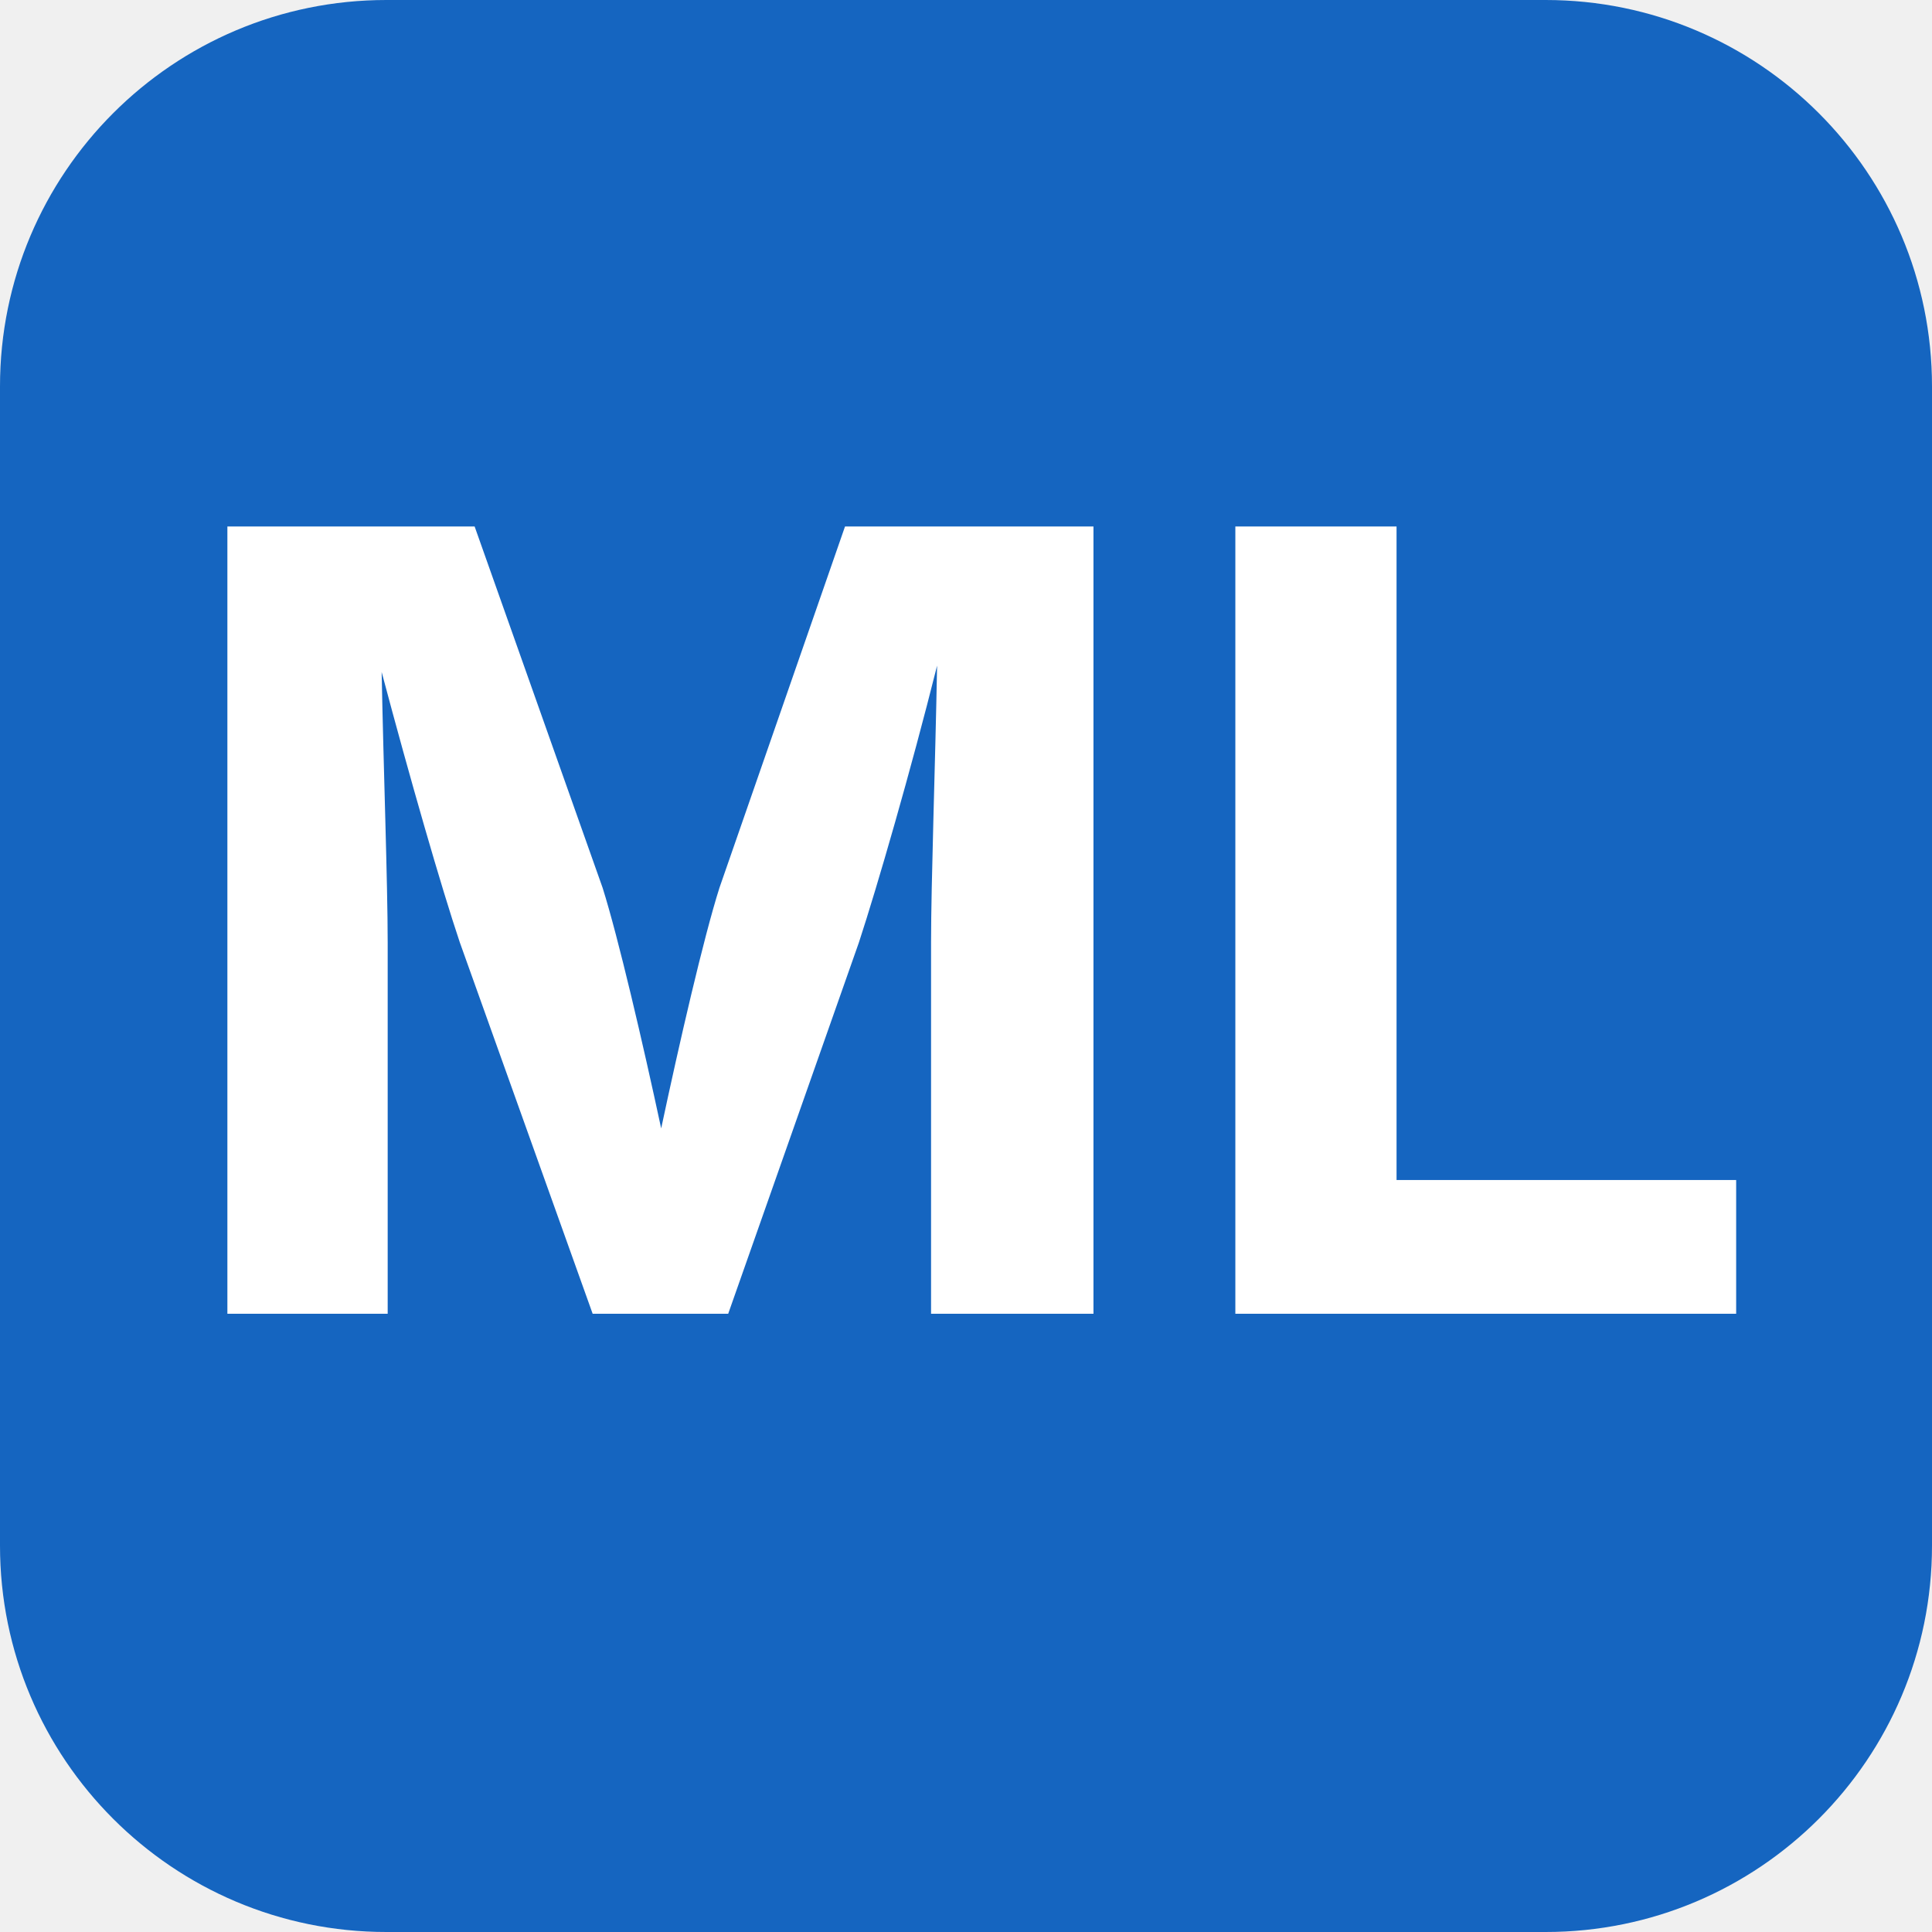
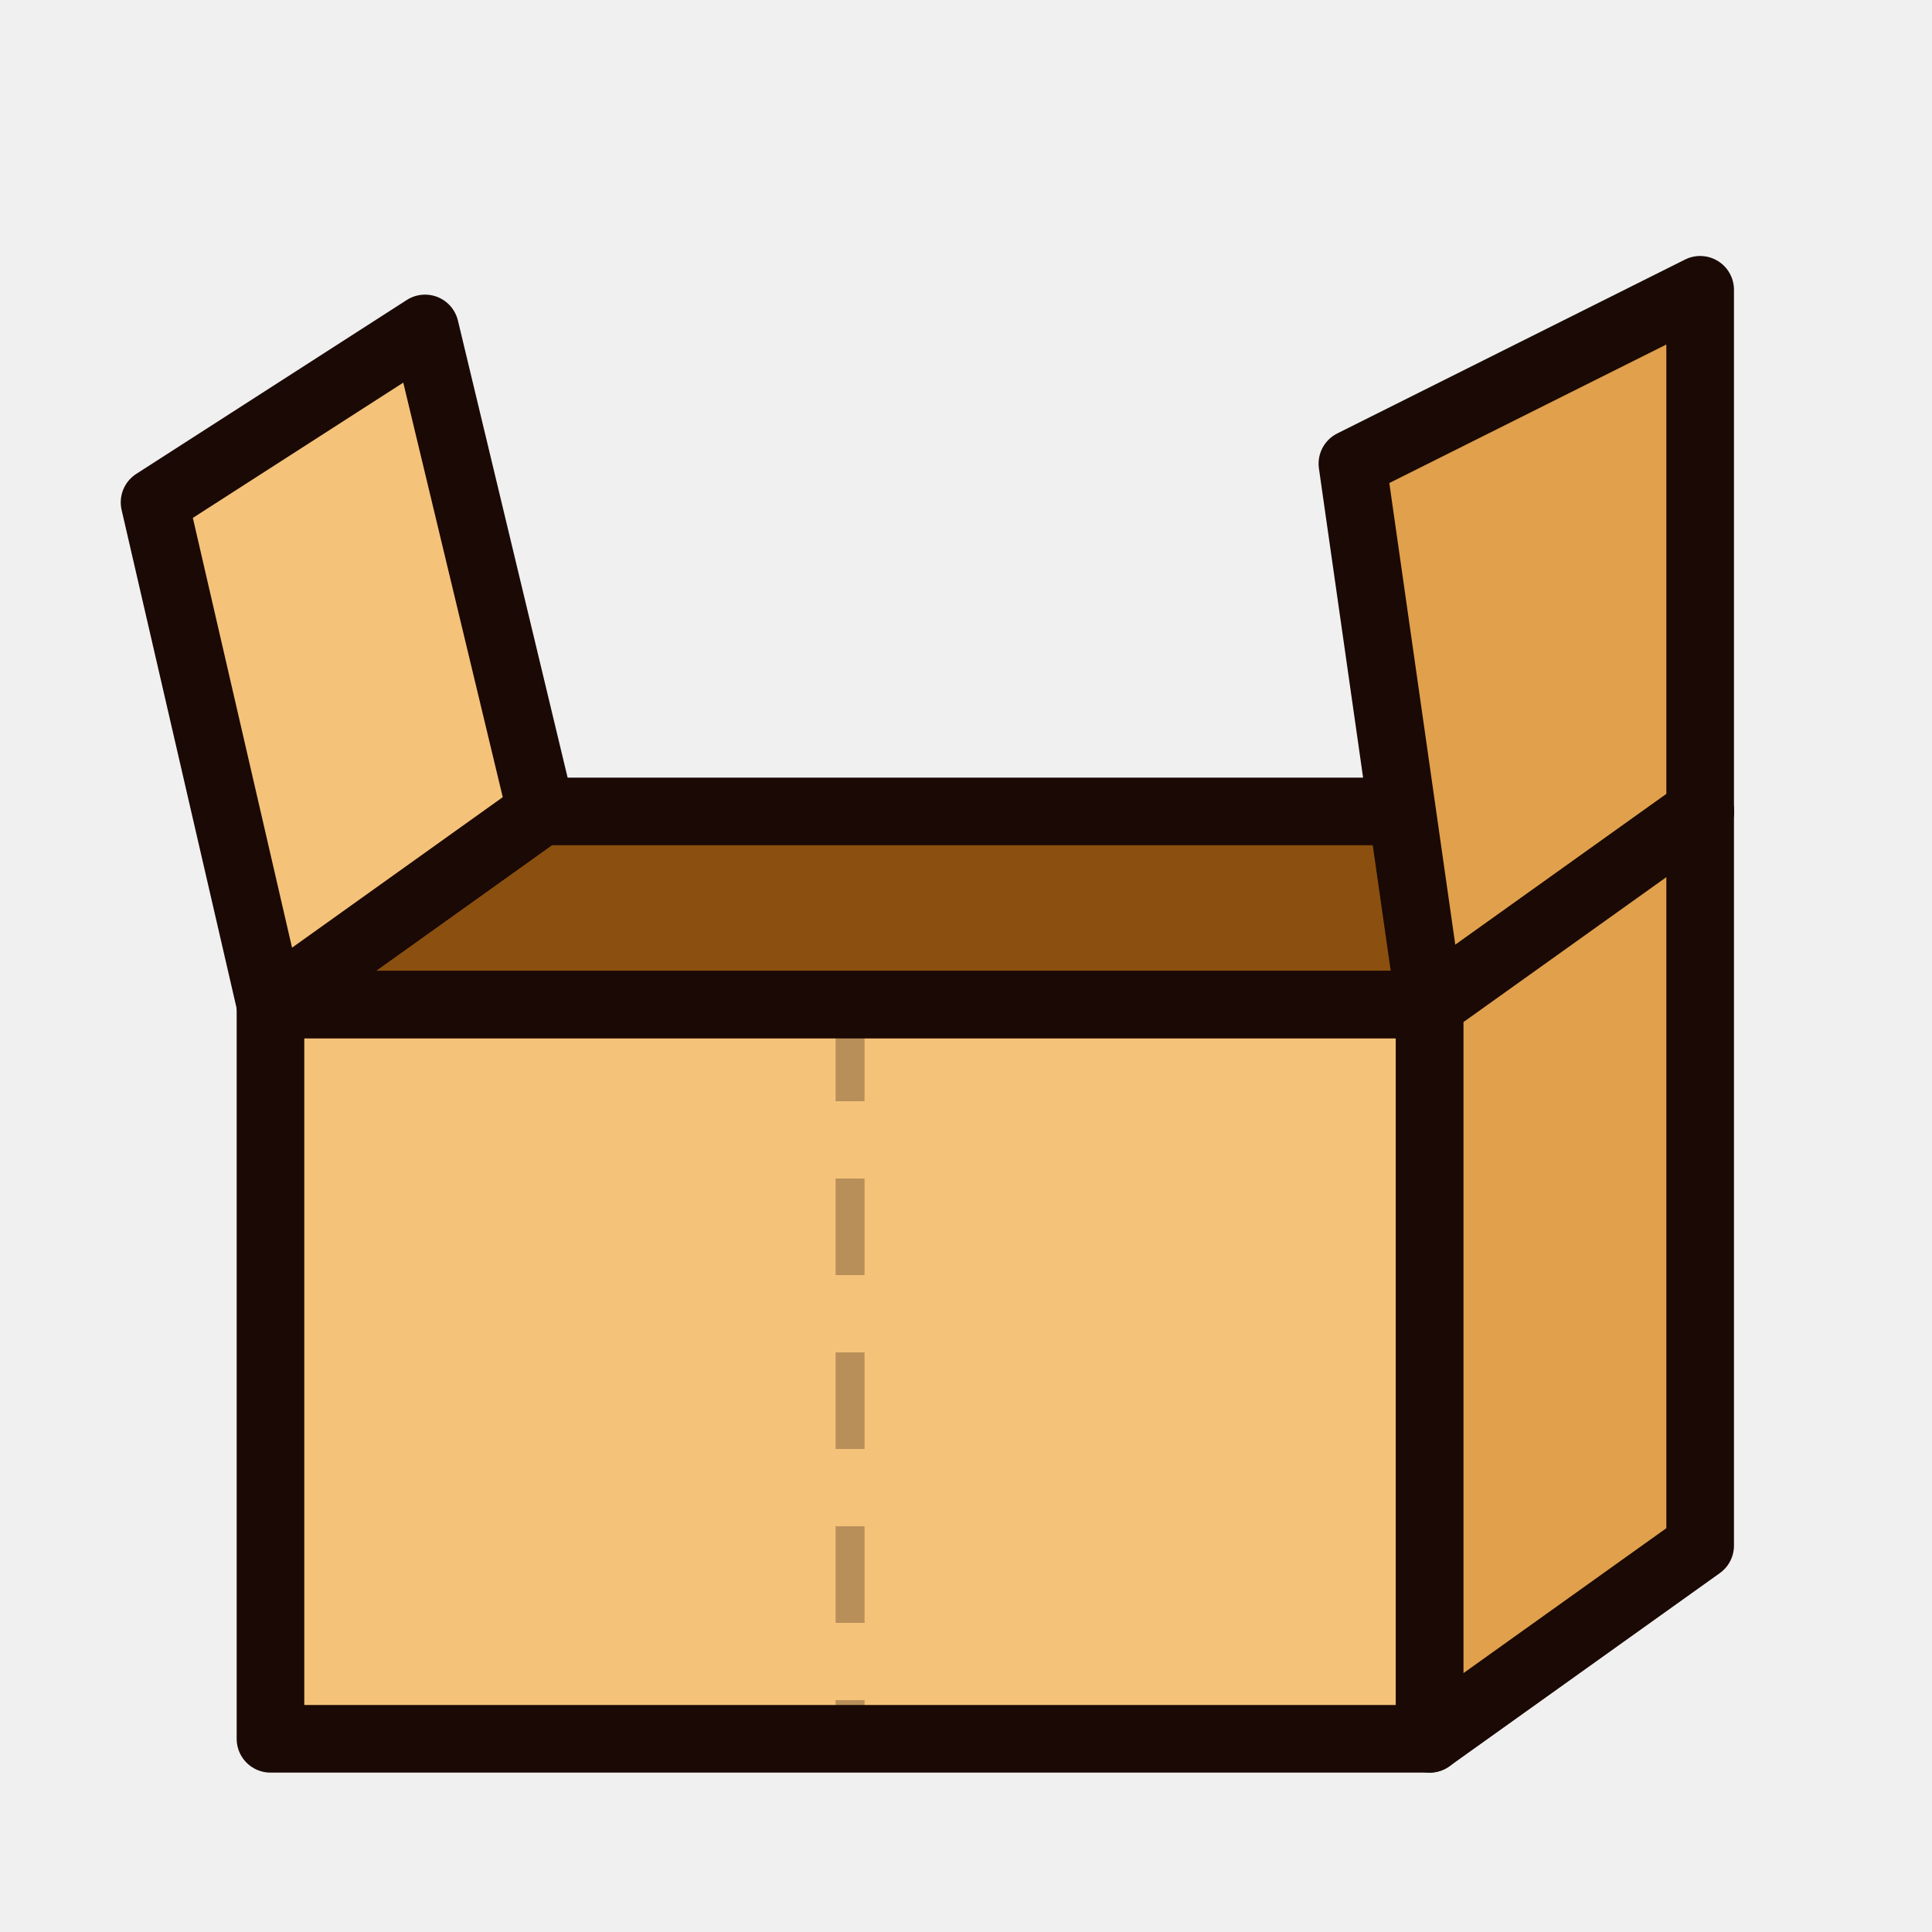
<svg xmlns="http://www.w3.org/2000/svg" viewBox="0 0 100 100">
-   <rect width="100" height="100" rx="20" fill="#1565C0" />
-   <text x="50" y="68" font-size="56" text-anchor="middle" fill="white" font-family="Inter, sans-serif" font-weight="700">ML</text>
+   <polygon points="14,52 74,52 88,42 28,42" fill="#8B500F" stroke="#1A0904" stroke-width="3.5" stroke-linejoin="round" />
+   <polygon points="14,52 28,42 22,17 8,26" fill="#F5C27A" stroke="#1A0904" stroke-width="3.5" stroke-linejoin="round" />
+   <polygon points="74,52 88,42 88,15 70,24" fill="#E0A04C" stroke="#1A0904" stroke-width="3.5" stroke-linejoin="round" />
+   <polygon points="14,52 74,52 74,90 14,90" fill="#F5C27A" stroke="#1A0904" stroke-width="3.5" stroke-linejoin="round" />
+   <polygon points="74,52 88,42 88,80 74,90" fill="#E0A04C" stroke="#1A0904" stroke-width="3.5" stroke-linejoin="round" />
+   <line x1="44" y1="52" x2="44" y2="90" stroke="#1A0904" stroke-width="1.5" stroke-dasharray="5,4" opacity="0.28" />
</svg>
